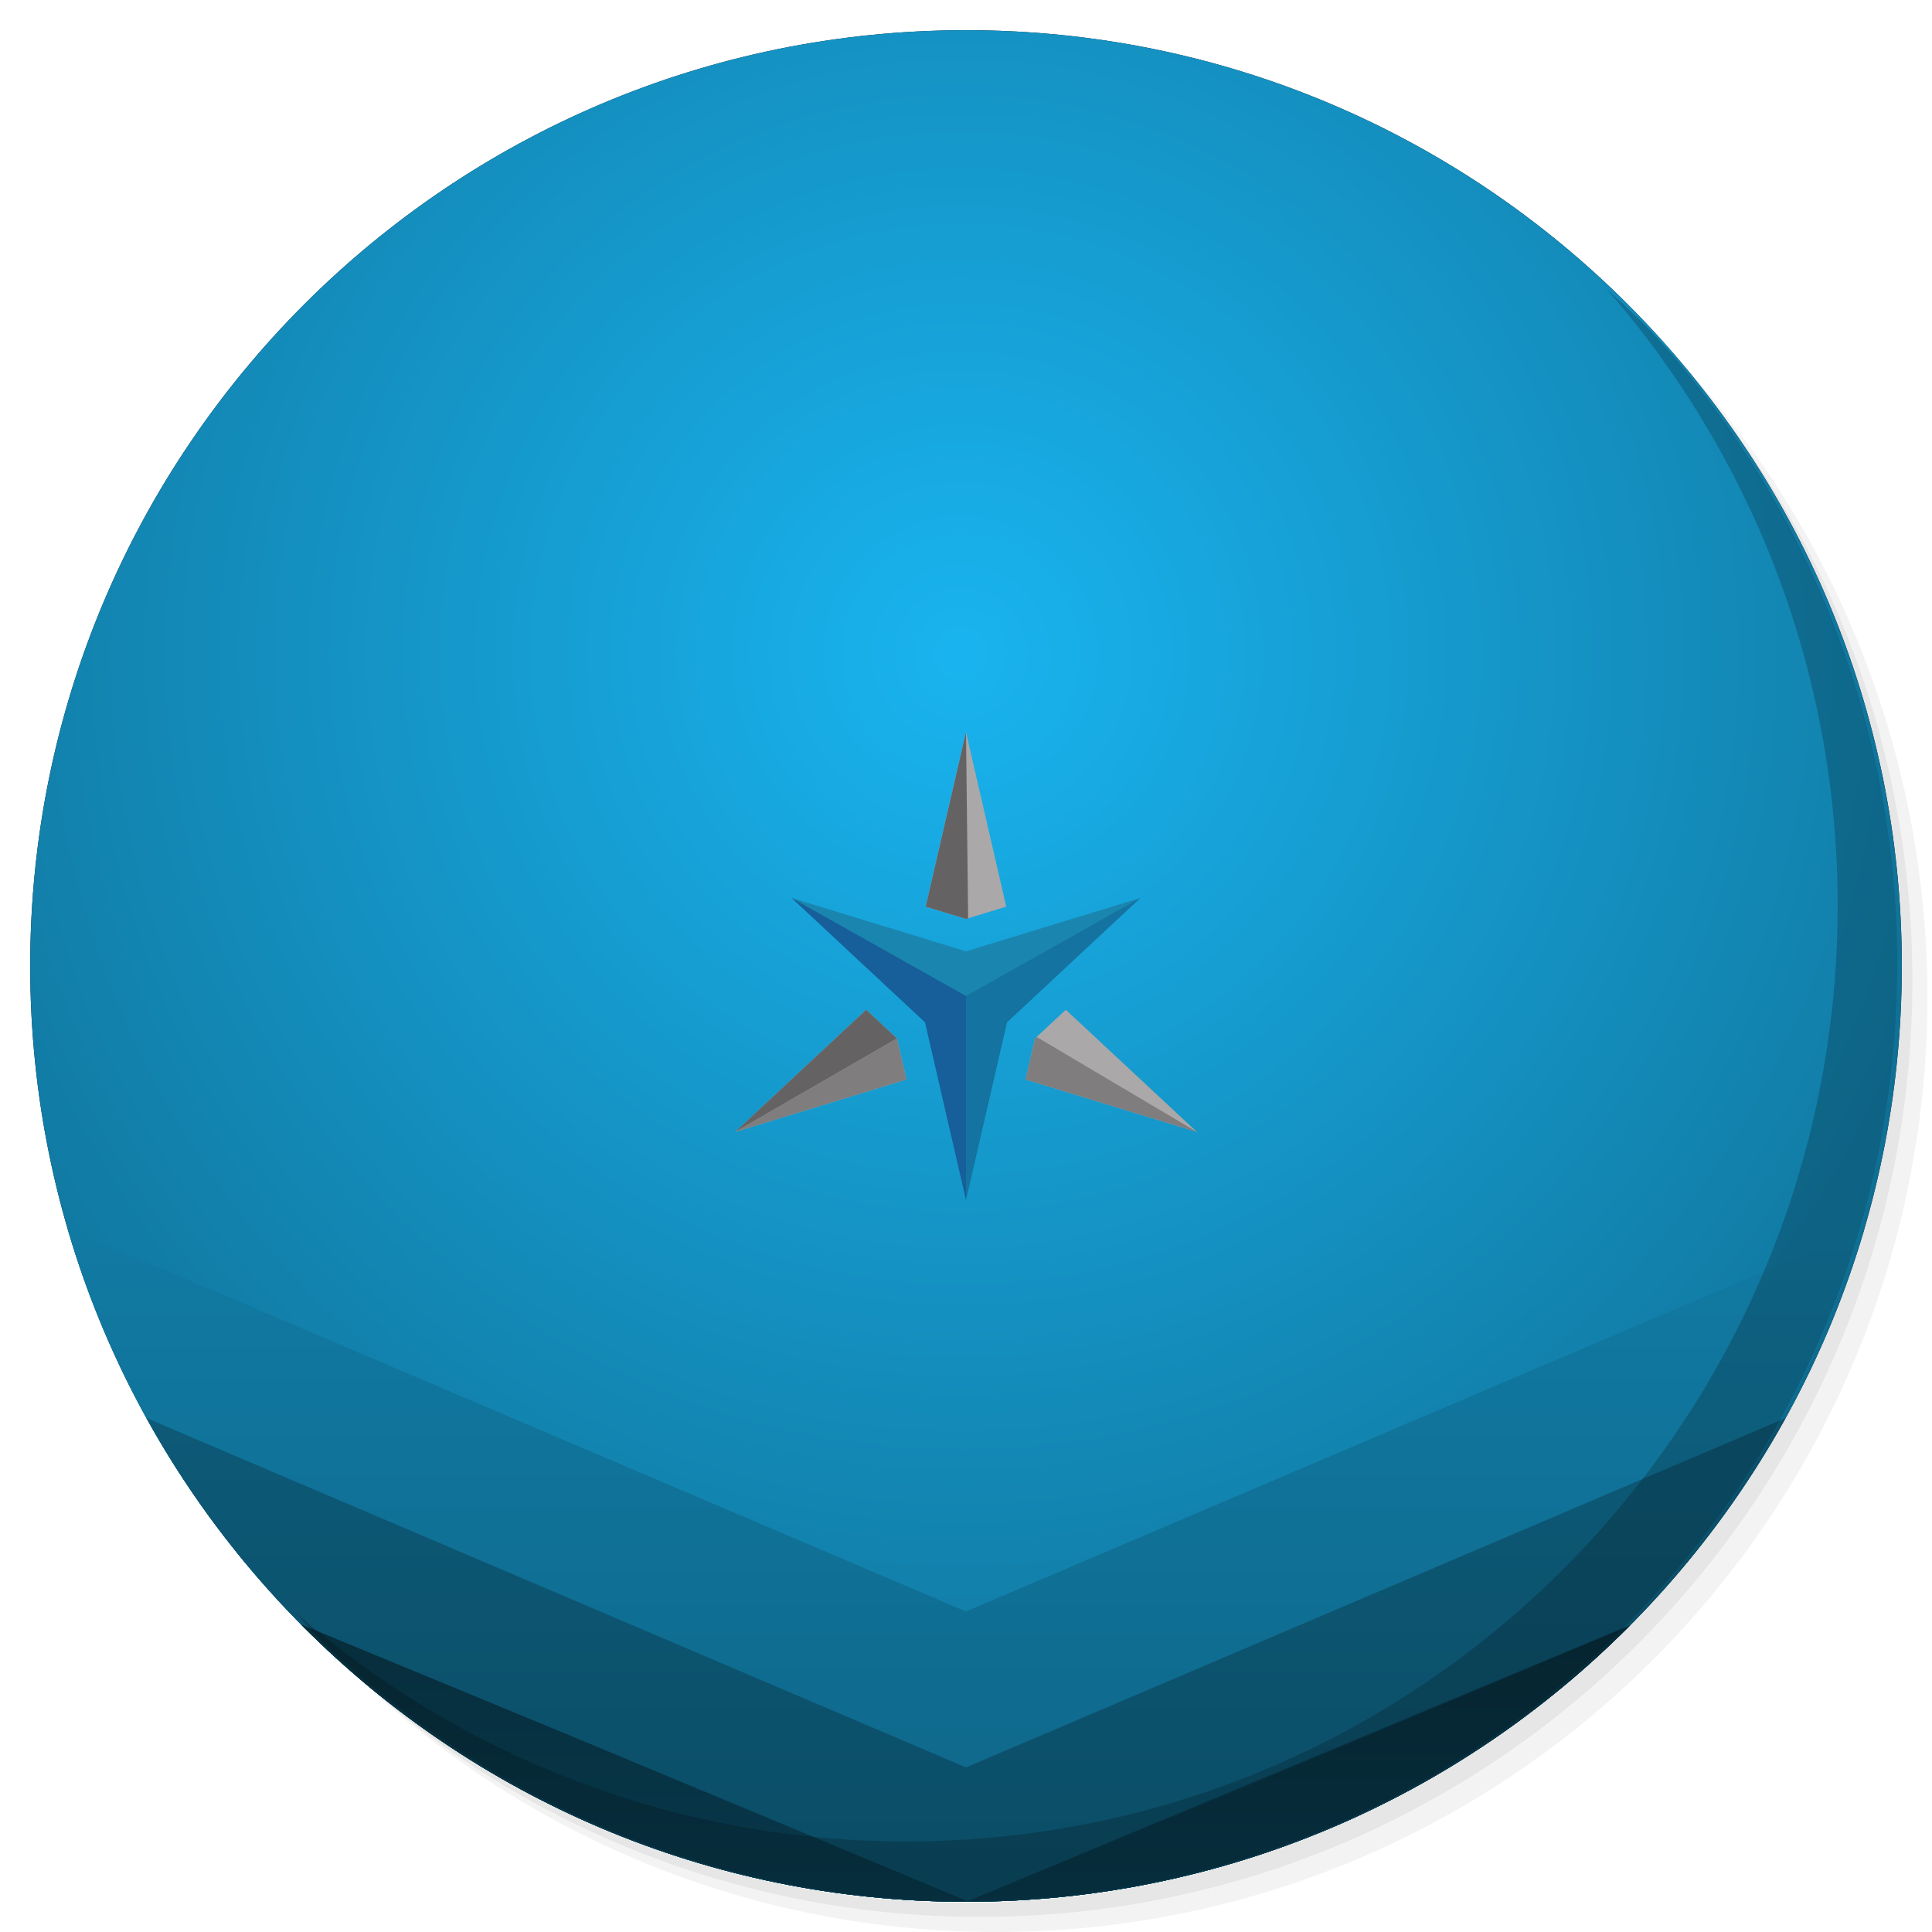
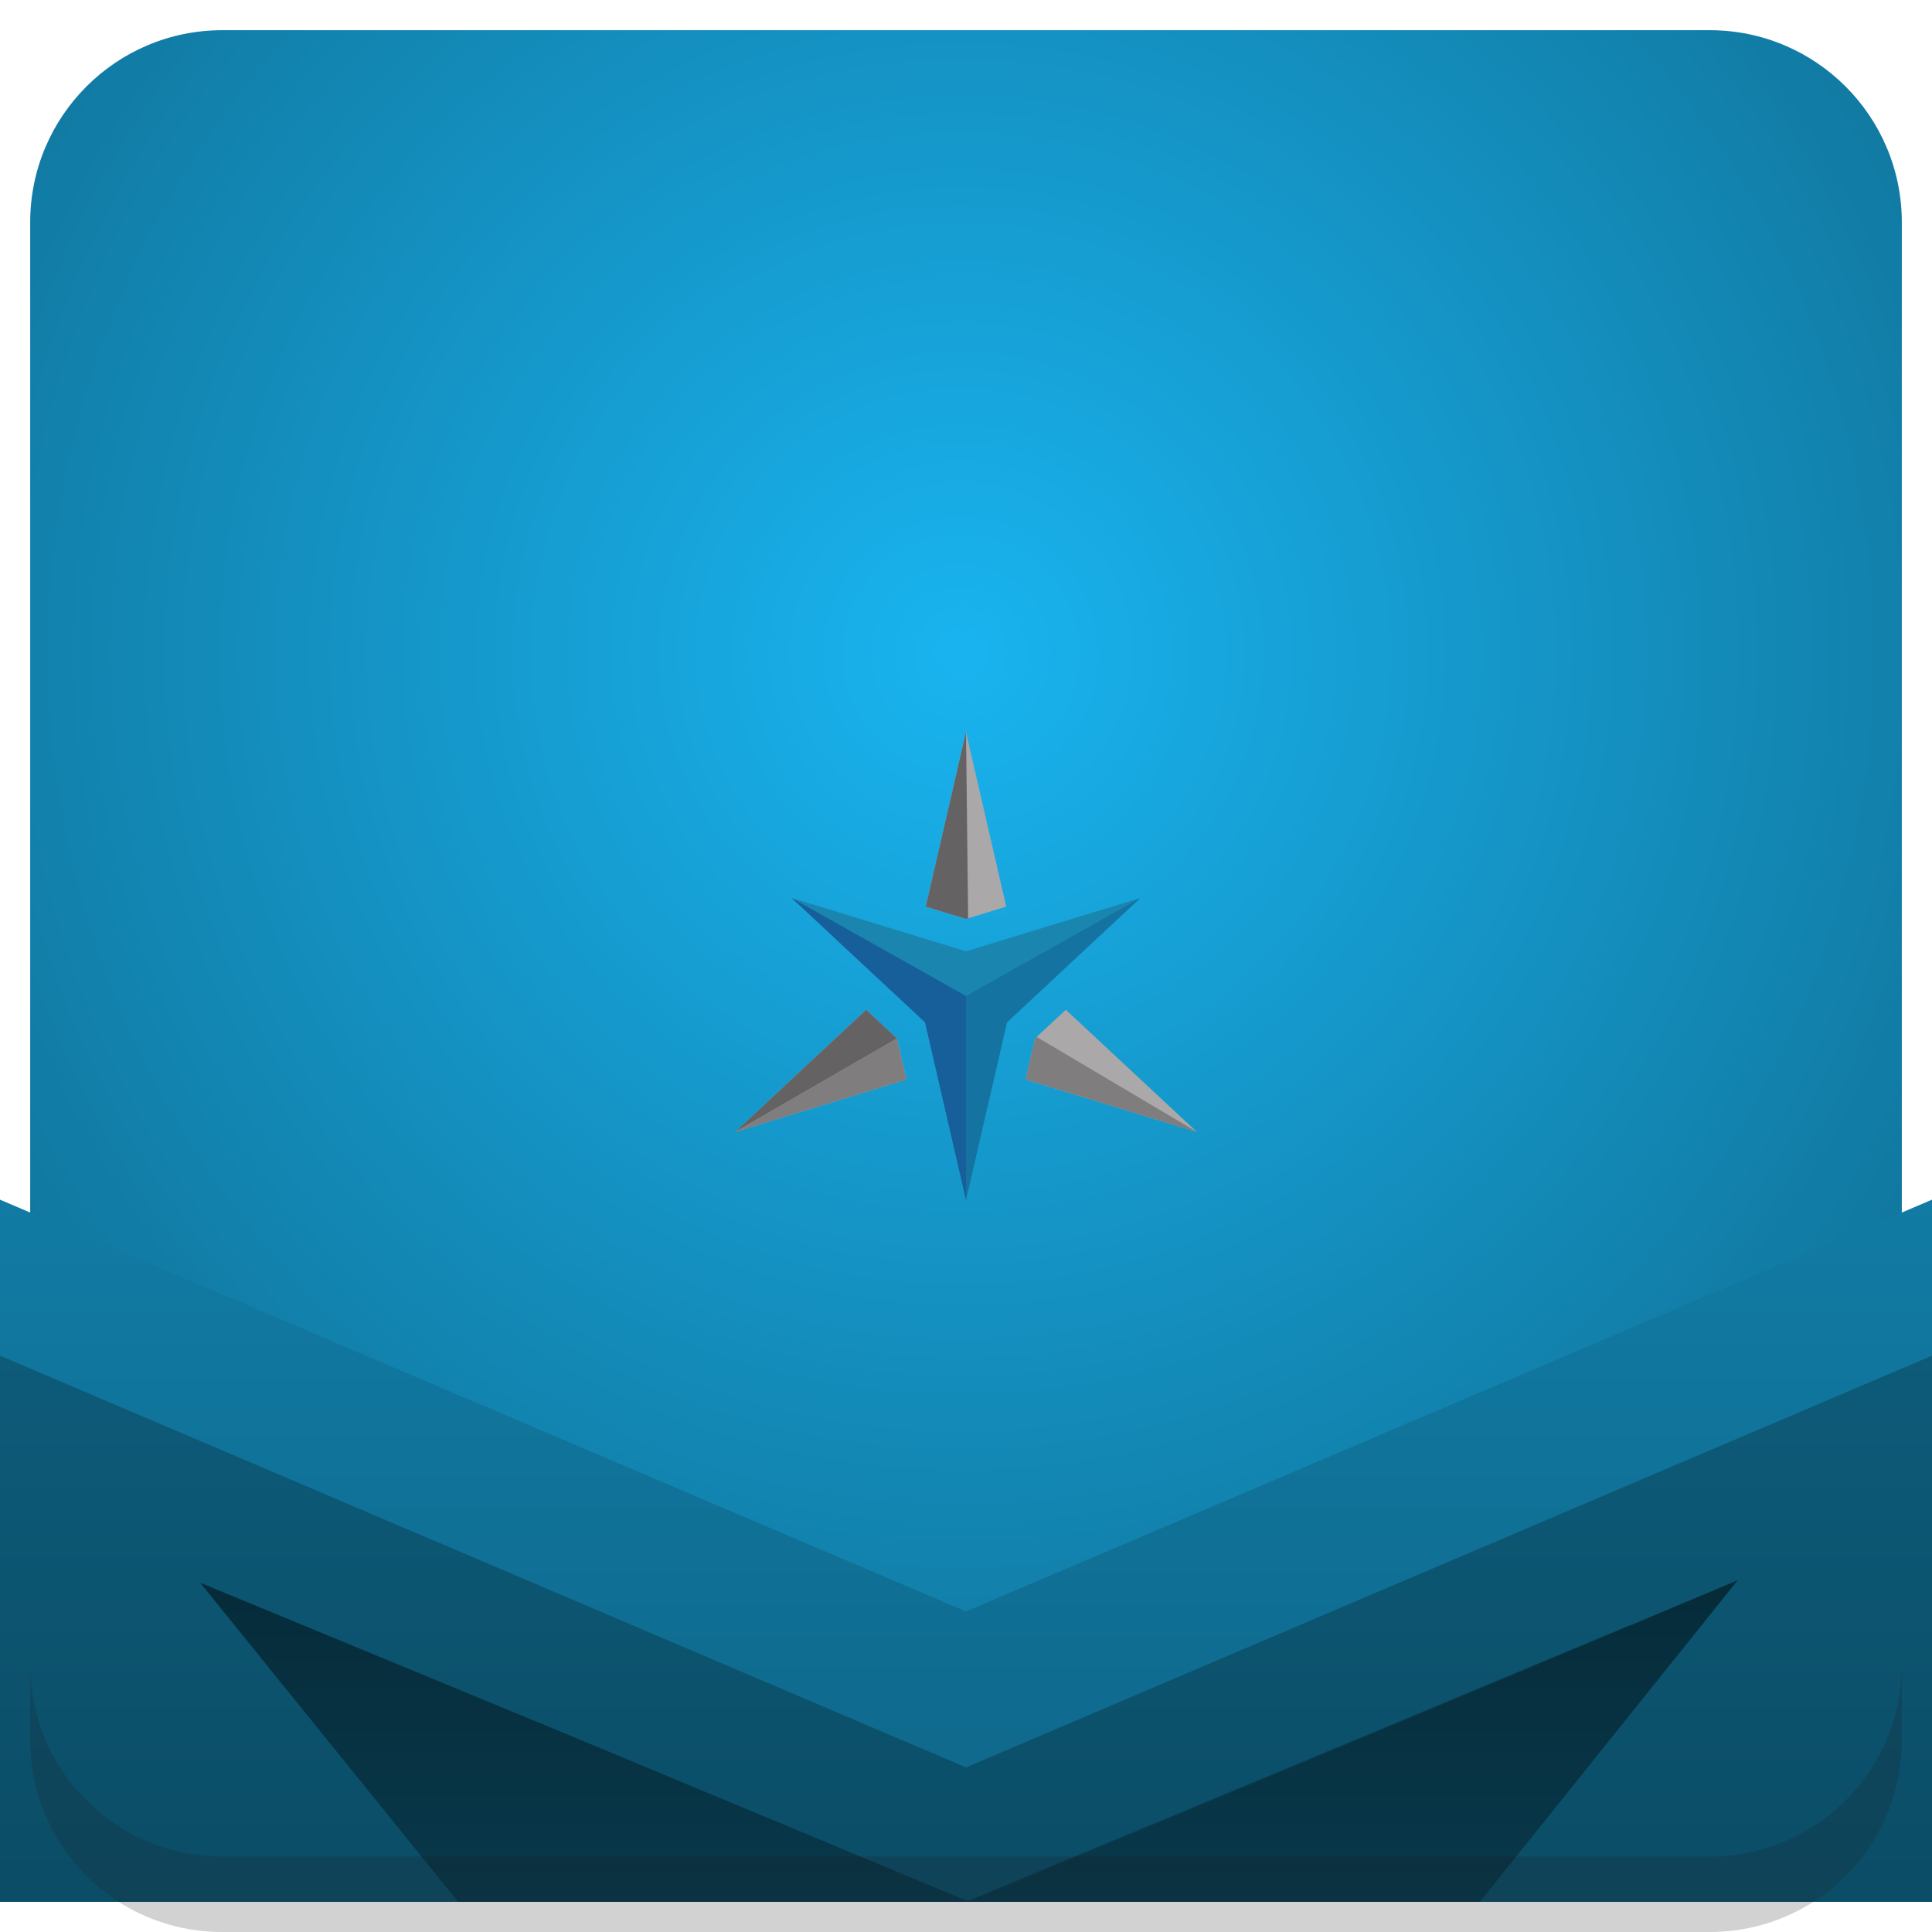
<svg xmlns="http://www.w3.org/2000/svg" xmlns:xlink="http://www.w3.org/1999/xlink" version="1.1" id="Layer_1" x="0px" y="0px" viewBox="0 0 256 256" enable-background="new 0 0 256 256" xml:space="preserve">
  <defs id="defs251">
    <clipPath id="b">
      <use width="100%" overflow="visible" xlink:href="#a" height="100%" id="use5" />
    </clipPath>
    <linearGradient x1="29.337" x2="81.837" y1="75.021" gradientUnits="userSpaceOnUse" y2="44.354" id="c">
      <stop id="stop10" offset="0" stop-opacity=".6" stop-color="#A52714" />
      <stop id="stop12" offset=".66" stop-opacity="0" stop-color="#A52714" />
    </linearGradient>
    <clipPath id="clipPath1232">
      <use width="100%" overflow="visible" xlink:href="#a" height="100%" id="use1230" />
    </clipPath>
    <clipPath id="clipPath1236">
      <use width="100%" overflow="visible" xlink:href="#a" height="100%" id="use1234" />
    </clipPath>
    <linearGradient x1="110.87" x2="52.538" y1="164.5" gradientUnits="userSpaceOnUse" y2="130.33" id="d">
      <stop id="stop23" offset="0" stop-opacity=".4" stop-color="#055524" />
      <stop id="stop25" offset=".33" stop-opacity="0" stop-color="#055524" />
    </linearGradient>
    <clipPath id="clipPath1244">
      <use width="100%" overflow="visible" xlink:href="#a" height="100%" id="use1242" />
    </clipPath>
    <clipPath id="clipPath1248">
      <use width="100%" overflow="visible" xlink:href="#a" height="100%" id="use1246" />
    </clipPath>
    <clipPath id="f">
      <use y="0" x="0" style="overflow:visible" id="use37" height="100%" xlink:href="#e" overflow="visible" width="100%" />
    </clipPath>
    <linearGradient x1="121.86" x2="136.55" y1="49.804" gradientUnits="userSpaceOnUse" y2="114.13" id="g">
      <stop id="stop42" offset="0" stop-opacity=".3" stop-color="#EA6100" />
      <stop id="stop44" offset=".66" stop-opacity="0" stop-color="#EA6100" />
    </linearGradient>
    <clipPath id="clipPath1258">
      <use width="100%" overflow="visible" xlink:href="#a" height="100%" id="use1256" />
    </clipPath>
    <clipPath id="clipPath1269">
      <use width="100%" overflow="visible" xlink:href="#a" height="100%" id="use1267" />
    </clipPath>
    <clipPath id="j">
      <use y="0" x="0" style="overflow:visible" id="use62" height="100%" xlink:href="#i" overflow="visible" width="100%" />
    </clipPath>
    <radialGradient id="l" gradientUnits="userSpaceOnUse" cy="55.948" cx="668.18" gradientTransform="translate(-576)" r="84.078">
      <stop stop-color="#3E2723" stop-opacity=".2" offset="0" id="stop73" />
      <stop stop-color="#3E2723" stop-opacity="0" offset="1" id="stop75" />
    </radialGradient>
    <clipPath id="clipPath1285">
      <use width="100%" overflow="visible" xlink:href="#a" height="100%" id="use1283" />
    </clipPath>
    <clipPath id="clipPath1289">
      <use width="100%" overflow="visible" xlink:href="#a" height="100%" id="use1287" />
    </clipPath>
    <clipPath id="n">
      <use y="0" x="0" style="overflow:visible" id="use83" height="100%" xlink:href="#m" overflow="visible" width="100%" />
    </clipPath>
    <radialGradient id="p" gradientUnits="userSpaceOnUse" cy="48.52" cx="597.88" gradientTransform="translate(-576)" r="78.044">
      <stop stop-color="#3E2723" stop-opacity=".2" offset="0" id="stop94" />
      <stop stop-color="#3E2723" stop-opacity="0" offset="1" id="stop96" />
    </radialGradient>
    <clipPath id="clipPath1305">
      <use width="100%" overflow="visible" xlink:href="#a" height="100%" id="use1303" />
    </clipPath>
    <radialGradient id="q" gradientUnits="userSpaceOnUse" cy="96.138" cx="671.84" gradientTransform="translate(-576)" r="87.87">
      <stop stop-color="#263238" stop-opacity=".2" offset="0" id="stop101" />
      <stop stop-color="#263238" stop-opacity="0" offset="1" id="stop103" />
    </radialGradient>
    <clipPath id="clipPath1312">
      <use width="100%" overflow="visible" xlink:href="#a" height="100%" id="use1310" />
    </clipPath>
    <clipPath id="clipPath1316">
      <use width="100%" overflow="visible" xlink:href="#a" height="100%" id="use1314" />
    </clipPath>
    <clipPath id="clipPath1320">
      <use width="100%" overflow="visible" xlink:href="#a" height="100%" id="use1318" />
    </clipPath>
    <clipPath id="clipPath1324">
      <use width="100%" overflow="visible" xlink:href="#a" height="100%" id="use1322" />
    </clipPath>
    <path d="m 8,184 h 83.77 l 38.88,-38.88 V 116 H 61.36 L 8,24.48 Z" id="e" />
    <path d="m 96,56 34.65,60 -38.88,68 H 184 V 56 Z" id="i" />
    <path d="M 21.97,8 V 48.34 L 61.36,116 96,56 h 88 V 8 Z" id="m" />
    <clipPath id="b-1">
      <use width="100%" overflow="visible" xlink:href="#a" height="100%" id="use5-7" />
    </clipPath>
    <clipPath id="clipPath1232-2">
      <use width="100%" overflow="visible" xlink:href="#a" height="100%" id="use1230-2" />
    </clipPath>
    <clipPath id="clipPath1236-6">
      <use width="100%" overflow="visible" xlink:href="#a" height="100%" id="use1234-1" />
    </clipPath>
    <clipPath id="clipPath1244-1">
      <use width="100%" overflow="visible" xlink:href="#a" height="100%" id="use1242-5" />
    </clipPath>
    <clipPath id="clipPath1248-9">
      <use width="100%" overflow="visible" xlink:href="#a" height="100%" id="use1246-4" />
    </clipPath>
    <clipPath id="f-9">
      <use y="0" x="0" style="overflow:visible" id="use37-0" height="100%" xlink:href="#e-8" overflow="visible" width="100%" />
    </clipPath>
    <clipPath id="clipPath1258-7">
      <use width="100%" overflow="visible" xlink:href="#a" height="100%" id="use1256-7" />
    </clipPath>
    <clipPath id="clipPath1269-1">
      <use width="100%" overflow="visible" xlink:href="#a" height="100%" id="use1267-1" />
    </clipPath>
    <clipPath id="j-5">
      <use y="0" x="0" style="overflow:visible" id="use62-9" height="100%" xlink:href="#i-5" overflow="visible" width="100%" />
    </clipPath>
    <radialGradient id="l-7" gradientUnits="userSpaceOnUse" cy="55.948" cx="668.18" gradientTransform="translate(-576)" r="84.078">
      <stop stop-color="#3E2723" stop-opacity=".2" offset="0" id="stop73-7" />
      <stop stop-color="#3E2723" stop-opacity="0" offset="1" id="stop75-6" />
    </radialGradient>
    <clipPath id="clipPath1285-7">
      <use width="100%" overflow="visible" xlink:href="#a" height="100%" id="use1283-3" />
    </clipPath>
    <clipPath id="clipPath1289-6">
      <use width="100%" overflow="visible" xlink:href="#a" height="100%" id="use1287-5" />
    </clipPath>
    <clipPath id="n-6">
      <use y="0" x="0" style="overflow:visible" id="use83-3" height="100%" xlink:href="#m-6" overflow="visible" width="100%" />
    </clipPath>
    <radialGradient id="p-9" gradientUnits="userSpaceOnUse" cy="48.52" cx="597.88" gradientTransform="translate(-576)" r="78.044">
      <stop stop-color="#3E2723" stop-opacity=".2" offset="0" id="stop94-4" />
      <stop stop-color="#3E2723" stop-opacity="0" offset="1" id="stop96-8" />
    </radialGradient>
    <clipPath id="clipPath1305-1">
      <use width="100%" overflow="visible" xlink:href="#a" height="100%" id="use1303-2" />
    </clipPath>
    <radialGradient id="q-9" gradientUnits="userSpaceOnUse" cy="96.138" cx="671.84" gradientTransform="translate(-576)" r="87.87">
      <stop stop-color="#263238" stop-opacity=".2" offset="0" id="stop101-3" />
      <stop stop-color="#263238" stop-opacity="0" offset="1" id="stop103-9" />
    </radialGradient>
    <clipPath id="clipPath1312-0">
      <use width="100%" overflow="visible" xlink:href="#a" height="100%" id="use1310-8" />
    </clipPath>
    <clipPath id="clipPath1316-8">
      <use width="100%" overflow="visible" xlink:href="#a" height="100%" id="use1314-5" />
    </clipPath>
    <clipPath id="clipPath1320-0">
      <use width="100%" overflow="visible" xlink:href="#a" height="100%" id="use1318-9" />
    </clipPath>
    <clipPath id="clipPath1324-6">
      <use width="100%" overflow="visible" xlink:href="#a" height="100%" id="use1322-3" />
    </clipPath>
    <path d="m 8,184 h 83.77 l 38.88,-38.88 V 116 H 61.36 L 8,24.48 Z" id="e-8" />
    <path d="m 96,56 34.65,60 -38.88,68 H 184 V 56 Z" id="i-5" />
    <path d="M 21.97,8 V 48.34 L 61.36,116 96,56 h 88 V 8 Z" id="m-6" />
    <radialGradient id="r" gradientUnits="userSpaceOnUse" cy="32.014" cx="34.286" gradientTransform="translate(-23.07961,-106.2699)" r="176.75">
      <stop stop-color="#fff" stop-opacity=".1" offset="0" id="stop130" />
      <stop stop-color="#fff" stop-opacity="0" offset="1" id="stop132" />
    </radialGradient>
    <clipPath id="b-0">
      <use y="0" x="0" style="overflow:visible" width="100%" overflow="visible" xlink:href="#a" height="100%" id="use5-5" />
    </clipPath>
    <clipPath id="clipPath963">
      <use y="0" x="0" style="overflow:visible" width="100%" overflow="visible" xlink:href="#a" height="100%" id="use961" />
    </clipPath>
    <clipPath id="clipPath967">
      <use y="0" x="0" style="overflow:visible" width="100%" overflow="visible" xlink:href="#a" height="100%" id="use965" />
    </clipPath>
    <radialGradient id="q-94" gradientUnits="userSpaceOnUse" cy="96.138" cx="671.84" gradientTransform="translate(-576)" r="87.87">
      <stop stop-color="#263238" stop-opacity=".2" offset="0" id="stop101-6" />
      <stop stop-color="#263238" stop-opacity="0" offset="1" id="stop103-92" />
    </radialGradient>
    <clipPath id="clipPath974">
      <use y="0" x="0" style="overflow:visible" width="100%" overflow="visible" xlink:href="#a" height="100%" id="use972" />
    </clipPath>
    <radialGradient id="p-2" gradientUnits="userSpaceOnUse" cy="48.52" cx="597.88" gradientTransform="translate(-576)" r="78.044">
      <stop stop-color="#3E2723" stop-opacity=".2" offset="0" id="stop94-47" />
      <stop stop-color="#3E2723" stop-opacity="0" offset="1" id="stop96-7" />
    </radialGradient>
    <clipPath id="clipPath981">
      <use y="0" x="0" style="overflow:visible" width="100%" overflow="visible" xlink:href="#a" height="100%" id="use979" />
    </clipPath>
    <clipPath id="clipPath985">
      <use y="0" x="0" style="overflow:visible" width="100%" overflow="visible" xlink:href="#a" height="100%" id="use983" />
    </clipPath>
    <clipPath id="n-5">
      <use width="100%" overflow="visible" xlink:href="#m-0" height="100%" id="use83-4" style="overflow:visible" x="0" y="0" />
    </clipPath>
    <radialGradient id="l-2" gradientUnits="userSpaceOnUse" cy="55.948" cx="668.18" gradientTransform="translate(-576)" r="84.078">
      <stop stop-color="#3E2723" stop-opacity=".2" offset="0" id="stop73-8" />
      <stop stop-color="#3E2723" stop-opacity="0" offset="1" id="stop75-9" />
    </radialGradient>
    <clipPath id="clipPath997">
      <use y="0" x="0" style="overflow:visible" width="100%" overflow="visible" xlink:href="#a" height="100%" id="use995" />
    </clipPath>
    <clipPath id="clipPath1001">
      <use y="0" x="0" style="overflow:visible" width="100%" overflow="visible" xlink:href="#a" height="100%" id="use999" />
    </clipPath>
    <clipPath id="j-3">
      <use width="100%" overflow="visible" xlink:href="#i-1" height="100%" id="use62-6" style="overflow:visible" x="0" y="0" />
    </clipPath>
    <clipPath id="clipPath1010">
      <use y="0" x="0" style="overflow:visible" width="100%" overflow="visible" xlink:href="#a" height="100%" id="use1008" />
    </clipPath>
    <clipPath id="clipPath1017">
      <use y="0" x="0" style="overflow:visible" width="100%" overflow="visible" xlink:href="#a" height="100%" id="use1015" />
    </clipPath>
    <clipPath id="f-0">
      <use width="100%" overflow="visible" xlink:href="#e-1" height="100%" id="use37-5" style="overflow:visible" x="0" y="0" />
    </clipPath>
    <clipPath id="clipPath1029">
      <use y="0" x="0" style="overflow:visible" width="100%" overflow="visible" xlink:href="#a" height="100%" id="use1027" />
    </clipPath>
    <clipPath id="clipPath1033">
      <use y="0" x="0" style="overflow:visible" width="100%" overflow="visible" xlink:href="#a" height="100%" id="use1031" />
    </clipPath>
    <clipPath id="clipPath1043">
      <use y="0" x="0" style="overflow:visible" width="100%" overflow="visible" xlink:href="#a" height="100%" id="use1041" />
    </clipPath>
    <clipPath id="clipPath1047">
      <use y="0" x="0" style="overflow:visible" width="100%" overflow="visible" xlink:href="#a" height="100%" id="use1045" />
    </clipPath>
    <path id="e-1" d="m 8,184 h 83.77 l 38.88,-38.88 V 116 H 61.36 L 8,24.48 Z" />
    <path id="i-1" d="m 96,56 34.65,60 -38.88,68 H 184 V 56 Z" />
    <path id="m-0" d="M 21.97,8 V 48.34 L 61.36,116 96,56 h 88 V 8 Z" />
    <circle r="88" cx="96" cy="96" id="a" />
    <path d="m8 184h83.77l38.88-38.88v-29.12h-69.29l-53.36-91.52z" id="e-6" />
    <path d="m96 56l34.65 60-38.88 68h92.23v-128z" id="i-2" />
    <path d="m21.97 8v40.34l39.39 67.66 34.64-60h88v-48z" id="m-8" />
    <defs id="defs1820">
      <path d="M 21.97,8 V 48.34 L 61.36,116 96,56 h 88 V 8 Z" id="path1928" />
    </defs>
    <clipPath id="n-7">
      <use id="use1822" height="100%" xlink:href="#m-8" overflow="visible" width="100%" style="overflow:visible" x="0" y="0" />
    </clipPath>
    <defs id="defs1799">
      <path d="m 96,56 34.65,60 -38.88,68 H 184 V 56 Z" id="path1918" />
    </defs>
    <clipPath id="j-6">
      <use id="use1801" height="100%" xlink:href="#i-2" overflow="visible" width="100%" style="overflow:visible" x="0" y="0" />
    </clipPath>
    <defs id="defs1774">
      <path d="m 8,184 h 83.77 l 38.88,-38.88 V 116 H 61.36 L 8,24.48 Z" id="path1902" />
    </defs>
    <clipPath id="f-06">
      <use id="use1776" height="100%" xlink:href="#e-6" overflow="visible" width="100%" style="overflow:visible" x="0" y="0" />
    </clipPath>
    <linearGradient x1="110.87" x2="52.538" y1="164.5" gradientUnits="userSpaceOnUse" y2="130.33" id="linearGradient1897">
      <stop id="stop1762" offset="0" stop-opacity=".4" stop-color="#055524" />
      <stop id="stop1764" offset=".33" stop-opacity="0" stop-color="#055524" />
    </linearGradient>
    <linearGradient x1="29.337" x2="81.837" y1="75.021" gradientUnits="userSpaceOnUse" y2="44.354" id="linearGradient1889">
      <stop id="stop1749" offset="0" stop-opacity=".6" stop-color="#A52714" />
      <stop id="stop1751" offset=".66" stop-opacity="0" stop-color="#A52714" />
    </linearGradient>
    <linearGradient id="linearGradient1910" y2="114.13" gradientUnits="userSpaceOnUse" y1="49.804" x2="136.55" x1="121.86">
      <stop stop-color="#EA6100" stop-opacity=".3" offset="0" id="stop1781" />
      <stop stop-color="#EA6100" stop-opacity="0" offset=".66" id="stop1783" />
    </linearGradient>
    <clipPath id="b-3">
      <use y="0" x="0" style="overflow:visible" width="100%" overflow="visible" xlink:href="#a" height="100%" id="use5-1" />
    </clipPath>
    <clipPath id="clipPath1024">
      <use y="0" x="0" style="overflow:visible" width="100%" overflow="visible" xlink:href="#a" height="100%" id="use1022" />
    </clipPath>
    <clipPath id="clipPath1028">
      <use y="0" x="0" style="overflow:visible" width="100%" overflow="visible" xlink:href="#a" height="100%" id="use1026" />
    </clipPath>
    <clipPath id="clipPath1035">
      <use y="0" x="0" style="overflow:visible" width="100%" overflow="visible" xlink:href="#a" height="100%" id="use1033" />
    </clipPath>
    <clipPath id="clipPath1039">
      <use y="0" x="0" style="overflow:visible" width="100%" overflow="visible" xlink:href="#a" height="100%" id="use1037" />
    </clipPath>
    <clipPath id="f-6">
      <use y="0" x="0" style="overflow:visible" id="use37-8" height="100%" xlink:href="#e-61" overflow="visible" width="100%" />
    </clipPath>
    <clipPath id="clipPath1048">
      <use y="0" x="0" style="overflow:visible" width="100%" overflow="visible" xlink:href="#a" height="100%" id="use1046" />
    </clipPath>
    <clipPath id="clipPath1058">
      <use y="0" x="0" style="overflow:visible" width="100%" overflow="visible" xlink:href="#a" height="100%" id="use1056" />
    </clipPath>
    <clipPath id="j-66">
      <use y="0" x="0" style="overflow:visible" id="use62-4" height="100%" xlink:href="#i-59" overflow="visible" width="100%" />
    </clipPath>
    <radialGradient id="l-9" gradientUnits="userSpaceOnUse" cy="55.948" cx="668.18" gradientTransform="translate(-576)" r="84.078">
      <stop stop-color="#3E2723" stop-opacity=".2" offset="0" id="stop73-5" />
      <stop stop-color="#3E2723" stop-opacity="0" offset="1" id="stop75-0" />
    </radialGradient>
    <clipPath id="clipPath1073">
      <use y="0" x="0" style="overflow:visible" width="100%" overflow="visible" xlink:href="#a" height="100%" id="use1071" />
    </clipPath>
    <clipPath id="clipPath1077">
      <use y="0" x="0" style="overflow:visible" width="100%" overflow="visible" xlink:href="#a" height="100%" id="use1075" />
    </clipPath>
    <clipPath id="n-4">
      <use y="0" x="0" style="overflow:visible" id="use83-8" height="100%" xlink:href="#m-4" overflow="visible" width="100%" />
    </clipPath>
    <radialGradient id="p-7" gradientUnits="userSpaceOnUse" cy="48.52" cx="597.88" gradientTransform="translate(-576)" r="78.044">
      <stop stop-color="#3E2723" stop-opacity=".2" offset="0" id="stop94-1" />
      <stop stop-color="#3E2723" stop-opacity="0" offset="1" id="stop96-72" />
    </radialGradient>
    <clipPath id="clipPath1092">
      <use y="0" x="0" style="overflow:visible" width="100%" overflow="visible" xlink:href="#a" height="100%" id="use1090" />
    </clipPath>
    <radialGradient id="q-7" gradientUnits="userSpaceOnUse" cy="96.138" cx="671.84" gradientTransform="translate(-576)" r="87.87">
      <stop stop-color="#263238" stop-opacity=".2" offset="0" id="stop101-2" />
      <stop stop-color="#263238" stop-opacity="0" offset="1" id="stop103-2" />
    </radialGradient>
    <clipPath id="clipPath1099">
      <use y="0" x="0" style="overflow:visible" width="100%" overflow="visible" xlink:href="#a" height="100%" id="use1097" />
    </clipPath>
    <clipPath id="clipPath1103">
      <use y="0" x="0" style="overflow:visible" width="100%" overflow="visible" xlink:href="#a" height="100%" id="use1101" />
    </clipPath>
    <clipPath id="clipPath1107">
      <use y="0" x="0" style="overflow:visible" width="100%" overflow="visible" xlink:href="#a" height="100%" id="use1105" />
    </clipPath>
    <clipPath id="clipPath1111">
      <use y="0" x="0" style="overflow:visible" width="100%" overflow="visible" xlink:href="#a" height="100%" id="use1109" />
    </clipPath>
    <radialGradient id="r-6" gradientUnits="userSpaceOnUse" cy="32.014" cx="34.286" gradientTransform="translate(-7,-7)" r="176.75">
      <stop stop-color="#fff" stop-opacity=".1" offset="0" id="stop130-1" />
      <stop stop-color="#fff" stop-opacity="0" offset="1" id="stop132-0" />
    </radialGradient>
    <path d="m 8,184 h 83.77 l 38.88,-38.88 V 116 H 61.36 L 8,24.48 Z" id="e-61" />
    <path d="m 96,56 34.65,60 -38.88,68 H 184 V 56 Z" id="i-59" />
    <path d="M 21.97,8 V 48.34 L 61.36,116 96,56 h 88 V 8 Z" id="m-4" />
    <clipPath id="b-9">
      <use y="0" x="0" style="overflow:visible" width="100%" overflow="visible" xlink:href="#a" height="100%" id="use5-0" />
    </clipPath>
    <clipPath id="clipPath1024-7">
      <use y="0" x="0" style="overflow:visible" width="100%" overflow="visible" xlink:href="#a" height="100%" id="use1022-7" />
    </clipPath>
    <clipPath id="clipPath1028-1">
      <use y="0" x="0" style="overflow:visible" width="100%" overflow="visible" xlink:href="#a" height="100%" id="use1026-1" />
    </clipPath>
    <clipPath id="clipPath1035-7">
      <use y="0" x="0" style="overflow:visible" width="100%" overflow="visible" xlink:href="#a" height="100%" id="use1033-7" />
    </clipPath>
    <clipPath id="clipPath1039-6">
      <use y="0" x="0" style="overflow:visible" width="100%" overflow="visible" xlink:href="#a" height="100%" id="use1037-7" />
    </clipPath>
    <clipPath id="f-3">
      <use y="0" x="0" style="overflow:visible" id="use37-6" height="100%" xlink:href="#e-9" overflow="visible" width="100%" />
    </clipPath>
    <clipPath id="clipPath1048-3">
      <use y="0" x="0" style="overflow:visible" width="100%" overflow="visible" xlink:href="#a" height="100%" id="use1046-9" />
    </clipPath>
    <clipPath id="clipPath1058-4">
      <use y="0" x="0" style="overflow:visible" width="100%" overflow="visible" xlink:href="#a" height="100%" id="use1056-8" />
    </clipPath>
    <clipPath id="j-1">
      <use y="0" x="0" style="overflow:visible" id="use62-2" height="100%" xlink:href="#i-6" overflow="visible" width="100%" />
    </clipPath>
    <radialGradient id="l-93" gradientUnits="userSpaceOnUse" cy="55.948" cx="668.18" gradientTransform="translate(-576)" r="84.078">
      <stop stop-color="#3E2723" stop-opacity=".2" offset="0" id="stop73-9" />
      <stop stop-color="#3E2723" stop-opacity="0" offset="1" id="stop75-08" />
    </radialGradient>
    <clipPath id="clipPath1073-8">
      <use y="0" x="0" style="overflow:visible" width="100%" overflow="visible" xlink:href="#a" height="100%" id="use1071-5" />
    </clipPath>
    <clipPath id="clipPath1077-0">
      <use y="0" x="0" style="overflow:visible" width="100%" overflow="visible" xlink:href="#a" height="100%" id="use1075-9" />
    </clipPath>
    <clipPath id="n-63">
      <use y="0" x="0" style="overflow:visible" id="use83-85" height="100%" xlink:href="#m-2" overflow="visible" width="100%" />
    </clipPath>
    <radialGradient id="p-6" gradientUnits="userSpaceOnUse" cy="48.52" cx="597.88" gradientTransform="translate(-576)" r="78.044">
      <stop stop-color="#3E2723" stop-opacity=".2" offset="0" id="stop94-11" />
      <stop stop-color="#3E2723" stop-opacity="0" offset="1" id="stop96-5" />
    </radialGradient>
    <clipPath id="clipPath1092-9">
      <use y="0" x="0" style="overflow:visible" width="100%" overflow="visible" xlink:href="#a" height="100%" id="use1090-8" />
    </clipPath>
    <radialGradient id="q-4" gradientUnits="userSpaceOnUse" cy="96.138" cx="671.84" gradientTransform="translate(-576)" r="87.87">
      <stop stop-color="#263238" stop-opacity=".2" offset="0" id="stop101-8" />
      <stop stop-color="#263238" stop-opacity="0" offset="1" id="stop103-1" />
    </radialGradient>
    <clipPath id="clipPath1099-0">
      <use y="0" x="0" style="overflow:visible" width="100%" overflow="visible" xlink:href="#a" height="100%" id="use1097-3" />
    </clipPath>
    <clipPath id="clipPath1103-0">
      <use y="0" x="0" style="overflow:visible" width="100%" overflow="visible" xlink:href="#a" height="100%" id="use1101-4" />
    </clipPath>
    <clipPath id="clipPath1107-4">
      <use y="0" x="0" style="overflow:visible" width="100%" overflow="visible" xlink:href="#a" height="100%" id="use1105-4" />
    </clipPath>
    <clipPath id="clipPath1111-4">
      <use y="0" x="0" style="overflow:visible" width="100%" overflow="visible" xlink:href="#a" height="100%" id="use1109-7" />
    </clipPath>
    <radialGradient id="r-63" gradientUnits="userSpaceOnUse" cy="32.014" cx="34.286" gradientTransform="translate(-7,-7)" r="176.75">
      <stop stop-color="#fff" stop-opacity=".1" offset="0" id="stop130-17" />
      <stop stop-color="#fff" stop-opacity="0" offset="1" id="stop132-5" />
    </radialGradient>
    <path d="m 8,184 h 83.77 l 38.88,-38.88 V 116 H 61.36 L 8,24.48 Z" id="e-9" />
    <path d="m 96,56 34.65,60 -38.88,68 H 184 V 56 Z" id="i-6" />
    <path d="M 21.97,8 V 48.34 L 61.36,116 96,56 h 88 V 8 Z" id="m-2" />
    <filter style="color-interpolation-filters:sRGB" id="filter14773">
      <feFlood flood-opacity="0.498" flood-color="rgb(0,0,0)" result="flood" id="feFlood14763" />
      <feComposite in="flood" in2="SourceGraphic" operator="in" result="composite1" id="feComposite14765" />
      <feGaussianBlur in="composite1" stdDeviation="2" result="blur" id="feGaussianBlur14767" />
      <feOffset dx="0" dy="0" result="offset" id="feOffset14769" />
      <feComposite in="SourceGraphic" in2="offset" operator="over" result="composite2" id="feComposite14771" />
    </filter>
    <linearGradient y2="1605.479" x2="2251.175" y1="1322.436" x1="2251.175" gradientUnits="userSpaceOnUse" id="XMLID_13_">
      <stop id="stop79" style="stop-color:#062B39" offset="0" />
      <stop id="stop81" style="stop-color:#08394C" offset="1" />
    </linearGradient>
    <linearGradient y2="1605.479" x2="1594.001" y1="1322.436" x1="1594.001" gradientUnits="userSpaceOnUse" id="XMLID_12_">
      <stop id="stop73-3" style="stop-color:#062B39" offset="0" />
      <stop id="stop75-67" style="stop-color:#08394C" offset="1" />
    </linearGradient>
    <linearGradient id="XMLID_11_" gradientUnits="userSpaceOnUse" x1="1920" y1="952.774" x2="1920" y2="1605.265">
      <stop offset="0" style="stop-color:#0B4C65" id="stop67" />
      <stop offset="1" style="stop-color:#08394C" id="stop69" />
    </linearGradient>
    <clipPath clipPathUnits="userSpaceOnUse" id="clipPath1359">
      <path style="display:inline;fill:#078600;fill-opacity:1;stroke:none;stroke-width:19.055;stroke-miterlimit:4;stroke-dasharray:none;stroke-opacity:1" d="m 1190.378,-3.25 c -96.417,0 -174.04,77.623 -174.04,174.04 v 1107.824 150.596 c 0,96.417 77.623,174.04 174.04,174.04 h 1131.254 327.989 c 96.417,0 174.04,-77.623 174.04,-174.04 V 321.386 170.79 c 0,-96.417 -77.623,-174.04 -174.04,-174.04 H 1518.368 Z" id="path1361" />
    </clipPath>
    <linearGradient id="XMLID_4_" gradientUnits="userSpaceOnUse" x1="1920" y1="802.435" x2="1920" y2="1613.279">
      <stop offset="0" style="stop-color:#0E6587" id="stop22" />
      <stop offset="1" style="stop-color:#0B4C65" id="stop24" />
    </linearGradient>
    <clipPath clipPathUnits="userSpaceOnUse" id="clipPath1400">
      <path style="display:inline;fill:#078600;fill-opacity:1;stroke:none;stroke-width:19.055;stroke-miterlimit:4;stroke-dasharray:none;stroke-opacity:1" d="m 1190.379,-3.25 c -96.417,0 -174.04,77.623 -174.04,174.04 v 1107.824 150.596 c 0,96.417 77.623,174.04 174.04,174.04 h 1131.254 327.989 c 96.417,0 174.04,-77.623 174.04,-174.04 V 321.386 170.79 c 0,-96.417 -77.623,-174.04 -174.04,-174.04 h -1131.254 z" id="path1402" />
    </clipPath>
    <linearGradient id="XMLID_3_" gradientUnits="userSpaceOnUse" x1="1920" y1="669.636" x2="1920" y2="1607.779">
      <stop offset="0" style="stop-color:#1387B4" id="stop16" />
      <stop offset="1" style="stop-color:#0E6587" id="stop18" />
    </linearGradient>
    <clipPath clipPathUnits="userSpaceOnUse" id="clipPath1404">
      <path style="display:inline;fill:#078600;fill-opacity:1;stroke:none;stroke-width:19.055;stroke-miterlimit:4;stroke-dasharray:none;stroke-opacity:1" d="m 1190.379,-3.25 c -96.417,0 -174.04,77.623 -174.04,174.04 v 1107.824 150.596 c 0,96.417 77.623,174.04 174.04,174.04 h 1131.254 327.989 c 96.417,0 174.04,-77.623 174.04,-174.04 V 321.386 170.79 c 0,-96.417 -77.623,-174.04 -174.04,-174.04 h -1131.254 z" id="path1406" />
    </clipPath>
    <radialGradient id="XMLID_2_" cx="1915.622" cy="532.792" r="1924.037" gradientUnits="userSpaceOnUse" gradientTransform="matrix(0.132793,0,0,0.132793,-126.9626,21.76558)">
      <stop offset="1.076729e-007" style="stop-color:#19B4F0" id="stop4" />
      <stop offset="1" style="stop-color:#08394C" id="stop6" />
    </radialGradient>
    <clipPath clipPathUnits="userSpaceOnUse" id="clipPath1396">
      <path style="display:inline;fill:#078600;fill-opacity:1;stroke:none;stroke-width:2.53;stroke-miterlimit:4;stroke-dasharray:none;stroke-opacity:1" d="m 31.111,21.334 c -12.804,0 -23.111,10.308 -23.111,23.111 v 147.111 19.998 c 0,12.804 10.308,23.111 23.111,23.111 h 150.223 43.555 c 12.804,0 23.111,-10.308 23.111,-23.111 V 64.443 44.445 c 0,-12.804 -10.308,-23.111 -23.111,-23.111 H 74.666 Z" id="path1398" />
    </clipPath>
    <clipPath clipPathUnits="userSpaceOnUse" id="clipPath1301">
      <circle style="display:inline;fill:#17171d;fill-opacity:1;stroke:none;stroke-width:2.348;stroke-miterlimit:4;stroke-dasharray:none;stroke-opacity:1" id="circle1303" cx="128" cy="128" r="106.234" />
    </clipPath>
    <clipPath clipPathUnits="userSpaceOnUse" id="clipPath1306">
      <circle style="display:inline;fill:#17171d;fill-opacity:1;stroke:none;stroke-width:17.681;stroke-miterlimit:4;stroke-dasharray:none;stroke-opacity:1" id="circle1308" cx="1920" cy="800" r="800" />
    </clipPath>
    <clipPath clipPathUnits="userSpaceOnUse" id="clipPath1310">
      <circle style="display:inline;fill:#17171d;fill-opacity:1;stroke:none;stroke-width:17.681;stroke-miterlimit:4;stroke-dasharray:none;stroke-opacity:1" id="circle1312" cx="1920" cy="800" r="800" />
    </clipPath>
    <clipPath clipPathUnits="userSpaceOnUse" id="clipPath1314">
      <circle style="display:inline;fill:#17171d;fill-opacity:1;stroke:none;stroke-width:17.681;stroke-miterlimit:4;stroke-dasharray:none;stroke-opacity:1" id="circle1316" cx="1920" cy="800" r="800" />
    </clipPath>
    <clipPath clipPathUnits="userSpaceOnUse" id="clipPath1318">
      <circle style="display:inline;fill:#17171d;fill-opacity:1;stroke:none;stroke-width:17.681;stroke-miterlimit:4;stroke-dasharray:none;stroke-opacity:1" id="circle1320" cx="1920" cy="800" r="800" />
    </clipPath>
    <clipPath clipPathUnits="userSpaceOnUse" id="clipPath1322">
      <circle style="display:inline;fill:#17171d;fill-opacity:1;stroke:none;stroke-width:17.681;stroke-miterlimit:4;stroke-dasharray:none;stroke-opacity:1" id="circle1324" cx="1920" cy="800" r="800" />
    </clipPath>
    <clipPath clipPathUnits="userSpaceOnUse" id="clipPath1302">
      <rect style="display:inline;fill:url(#linearGradient1306);fill-opacity:1;stroke-width:1.215" id="rect1304" width="212.469" height="212.469" x="21.766" y="21.766" ry="21.809" />
    </clipPath>
    <linearGradient xlink:href="#XMLID_2_" id="linearGradient1306" gradientUnits="userSpaceOnUse" gradientTransform="matrix(0.8567291,0,0,0.8567291,-225.1808,6.210986)" x1="288.243" y1="142.156" x2="536.243" y2="142.156" />
    <clipPath clipPathUnits="userSpaceOnUse" id="clipPath1317">
      <circle style="opacity:1;fill:#ff0000;fill-opacity:1;stroke:#000000;stroke-opacity:1" id="circle1319" cx="-112.784" cy="-183.467" r="63.286" />
    </clipPath>
    <clipPath clipPathUnits="userSpaceOnUse" id="clipPath1327">
      <rect transform="matrix(7.530516,0,0,7.530516,956.0941,-163.906)" style="display:inline;fill:url(#radialGradient1331);stroke-width:0.133" y="21.766" x="-126.963" id="rect1329" class="st0" width="509.925" height="212.469" clip-path="url(#clipPath1302)" />
    </clipPath>
    <radialGradient xlink:href="#XMLID_2_" id="radialGradient1331" gradientUnits="userSpaceOnUse" gradientTransform="matrix(0.132793,0,0,0.132793,-126.9626,21.76558)" cx="1915.622" cy="532.792" r="1924.037" />
    <clipPath clipPathUnits="userSpaceOnUse" id="clipPath1343">
      <rect transform="matrix(7.530516,0,0,7.530516,956.0941,-163.906)" style="display:inline;fill:url(#radialGradient1347);stroke-width:0.133" y="21.766" x="-126.963" id="rect1345" class="st0" width="509.925" height="212.469" clip-path="url(#clipPath1302)" />
    </clipPath>
    <radialGradient xlink:href="#XMLID_2_" id="radialGradient1347" gradientUnits="userSpaceOnUse" gradientTransform="matrix(0.132793,0,0,0.132793,-126.9626,21.76558)" cx="1915.622" cy="532.792" r="1924.037" />
    <linearGradient xlink:href="#XMLID_11_" id="linearGradient1355" gradientUnits="userSpaceOnUse" x1="1920" y1="952.774" x2="1920" y2="1605.265" />
    <linearGradient xlink:href="#XMLID_12_" id="linearGradient1357" gradientUnits="userSpaceOnUse" x1="1594.001" y1="1322.436" x2="1594.001" y2="1605.479" />
    <linearGradient xlink:href="#XMLID_13_" id="linearGradient1359" gradientUnits="userSpaceOnUse" x1="2251.175" y1="1322.436" x2="2251.175" y2="1605.479" />
  </defs>
-   <g style="display:none" id="g1241">
+   <g style="display:inline" id="g1241">
    <rect clip-path="url(#clipPath1302)" height="212.469" width="509.925" class="st0" id="rect1295" x="-126.963" y="21.766" style="display:inline;fill:url(#XMLID_2_);stroke-width:0.133" transform="matrix(1.16723,0,0,1.16723,-21.40545,-21.40546)" />
    <polygon clip-path="url(#clipPath1327)" transform="matrix(0.155,0,0,0.155,-169.6,3.99998)" points="0,1351.8 0,1600 3840,1600 3840,1351.8 3840,533.3 1920,1351.8 0,533.3 " class="st5" id="polygon1231" style="display:inline;fill:url(#XMLID_3_)" />
    <polygon clip-path="url(#clipPath1343)" transform="matrix(0.155,0,0,0.155,-169.6,3.99998)" points="3840,1485.1 3840,666.7 1920,1485.1 0,666.7 0,1485.1 0,1600 3840,1600 " class="st6" id="polygon1229" style="display:inline;fill:url(#XMLID_4_)" />
    <polygon clip-path="url(#clipPath1306)" transform="matrix(0.155,0,0,0.155,-169.6,3.99998)" points="1920,1600 3840,800 3840,1600 0,1600 0,800 " class="st14" id="polygon1233" style="display:inline;fill:url(#linearGradient1355)" />
    <polygon clip-path="none" transform="matrix(0.155,0,0,0.155,-169.6,3.99998)" id="polygon1235" class="st15" points="1265.3,1327.2 1582.6,1458.3 1689.8,1503 1768.9,1535.9 1922.7,1600 1485.8,1600 " style="display:inline;fill:url(#linearGradient1357)" />
    <polygon clip-path="none" transform="matrix(0.155,0,0,0.155,-169.6,3.99998)" id="polygon1237" class="st16" points="2157,1502.4 2263.7,1457.9 2579.7,1325.1 2359.3,1600 1922.7,1600 1923.3,1599.8 2077.3,1535.6 " style="display:inline;fill:url(#linearGradient1359)" />
  </g>
-   <g style="display:none" id="g1253">
-     <path style="display:none;opacity:0.5;fill:#17171d;fill-opacity:0.392;stroke-width:1.418" d="m 4,220.545 v 10 C 4,244.647 15.352,256 29.455,256 H 226.545 C 240.647,256 252,244.647 252,230.545 v -10 C 252,234.647 240.647,246 226.545,246 H 29.455 C 15.352,246 4,234.647 4,220.545 Z" id="rect1101-3" />
+   <g style="display:inline" id="g1253">
+     <path style="display:inline;opacity:0.5;fill:#17171d;fill-opacity:0.392;stroke-width:1.418" d="m 4,220.545 v 10 C 4,244.647 15.352,256 29.455,256 H 226.545 C 240.647,256 252,244.647 252,230.545 v -10 C 252,234.647 240.647,246 226.545,246 H 29.455 C 15.352,246 4,234.647 4,220.545 Z" id="rect1101-3" />
  </g>
-   <g id="layer2" style="display:inline">
-     <circle style="display:inline;fill:#17171d;fill-opacity:1;stroke:none;stroke-width:2.74;stroke-miterlimit:4;stroke-dasharray:none;stroke-opacity:1" id="path1090" cx="128" cy="128" r="124" />
+   <g id="layer2" style="display:none">
+     <circle style="display:none;fill:#17171d;fill-opacity:1;stroke:none;stroke-width:2.74;stroke-miterlimit:4;stroke-dasharray:none;stroke-opacity:1" id="path1090" cx="128" cy="128" r="124" />
    <rect transform="matrix(1.16723,0,0,1.16723,-21.40545,-21.40546)" style="display:inline;fill:url(#XMLID_2_);stroke-width:0.133" y="21.766" x="-126.963" id="XMLID_699_" class="st0" width="509.925" height="212.469" clip-path="url(#clipPath1301)" />
    <polygon style="display:inline;fill:url(#XMLID_3_)" id="XMLID_689_" class="st5" points="0,1600 3840,1600 3840,1351.8 3840,533.3 1920,1351.8 0,533.3 0,1351.8 " transform="matrix(0.155,0,0,0.155,-169.6,3.99998)" clip-path="url(#clipPath1314)" />
    <polygon style="display:inline;fill:url(#XMLID_4_)" id="XMLID_688_" class="st6" points="3840,666.7 1920,1485.1 0,666.7 0,1485.1 0,1600 3840,1600 3840,1485.1 " transform="matrix(0.155,0,0,0.155,-169.6,3.99998)" clip-path="url(#clipPath1310)" />
    <g style="display:inline" id="g1201">
      <polygon clip-path="url(#clipPath1306)" transform="matrix(0.155,0,0,0.155,-169.6,3.99998)" points="3840,1600 0,1600 0,800 1920,1600 3840,800 " class="st14" id="XMLID_678_" style="display:inline;fill:url(#XMLID_11_)" />
      <polygon clip-path="url(#clipPath1318)" transform="matrix(0.155,0,0,0.155,-169.6,3.99998)" id="XMLID_677_" class="st15" points="1922.7,1600 1485.8,1600 1265.3,1327.2 1582.6,1458.3 1689.8,1503 1768.9,1535.9 " style="display:inline;fill:url(#XMLID_12_)" />
      <polygon clip-path="url(#clipPath1322)" transform="matrix(0.155,0,0,0.155,-169.6,3.99998)" id="XMLID_676_" class="st16" points="2077.3,1535.6 2157,1502.4 2263.7,1457.9 2579.7,1325.1 2359.3,1600 1922.7,1600 1923.3,1599.8 " style="display:inline;fill:url(#XMLID_13_)" />
    </g>
  </g>
  <g id="layer1" style="display:inline">
    <g style="display:inline" id="g1196">
      <path d="m 128.046,137.765 c 0.202,-0.326 0.403,-0.326 0.62,0 -0.202,0 -0.403,0 -0.62,0 z" class="st4" id="XMLID_690_" style="display:inline;fill:#cce9f8;stroke-width:0.155" />
      <path d="m 135.889,143.038 22.701,6.946 -17.366,-16.186 -4.082,3.803 z m -21.114,-9.24 -17.366,16.186 22.701,-6.946 -1.253,-5.436 z M 133.334,120.134 128.001,97 l -5.336,23.134 5.336,1.631 5.333,-1.631" style="display:inline;fill:#aaa8a8;fill-opacity:1;fill-rule:evenodd;stroke:none;stroke-width:0.15" id="path14" />
      <path d="M 114.775,133.799 97.41,149.984 118.857,137.602 Z M 128.283,121.68 128.001,97 l -5.336,23.134 5.336,1.631 0.282,-0.085" style="display:inline;fill:#656263;fill-opacity:1;fill-rule:evenodd;stroke:none;stroke-width:0.15" id="path16" />
      <path d="m 120.11,143.038 -22.701,6.946 21.448,-12.383 z m 17.25,-5.638 21.23,12.584 -22.701,-6.946 1.254,-5.436 0.217,-0.202" style="display:inline;fill:#7f7d7e;fill-opacity:1;fill-rule:evenodd;stroke:none;stroke-width:0.15" id="path18" />
      <path d="m 128.001,126.054 -23.103,-7.069 17.674,16.473 5.429,23.543 5.428,-23.543 17.673,-16.473 -23.101,7.069" style="display:inline;fill:#1a86af;fill-opacity:1;fill-rule:evenodd;stroke:none;stroke-width:0.15" id="path20" />
      <path d="m 128.001,131.974 -23.103,-12.989 17.674,16.473 5.429,23.543 v -27.026" style="display:inline;fill:#165f9a;fill-opacity:1;fill-rule:evenodd;stroke:none;stroke-width:0.15" id="path22" />
      <path d="m 128.001,131.974 23.101,-12.989 -17.673,16.473 -5.428,23.543 v -27.026" style="display:inline;fill:#1573a1;fill-opacity:1;fill-rule:evenodd;stroke:none;stroke-width:0.15" id="path24" />
    </g>
  </g>
-   <g id="layer6" style="display:inline">
-     <g id="g2548" style="display:inline" transform="translate(-2.960187,1.58543)">
+   <g id="layer6" style="display:none">
+     <g id="g2548" style="display:none" transform="translate(-2.960187,1.58543)">
      <path d="m 256.36,128.415 c 0,-33.9 -13.5,-64.5 -35.4,-86.9 -0.4,-0.3 -0.7,-0.7 -1.1,-1 21.3,22.3 34.5,52.6 34.5,86 0,68.5 -55.2,124 -123.4,124 -32.9,0 -62.9,-13 -85,-34.1 0.3,0.3 0.6,0.6 0.9,0.9 22.2,21.7 52.6,35.1 86,35.1 68.2,0 123.5,-55.5 123.5,-124 z" id="path238" style="display:inline;opacity:0.1" />
      <path d="m 219.86,40.415 c -0.7,-0.6 -1.4,-1.3 -2,-1.9 -0.7,-0.6 -1.4,-1.2 -2.1,-1.9 19.1,21.8 30.7,50.5 30.7,81.8 0,68.5 -55.2,124 -123.4,124 -30.9,0 -59.2,-11.4 -80.9,-30.3 0.6,0.7 1.2,1.4 1.9,2.1 0.6,0.7 1.3,1.4 1.9,2 22.1,21.1 52.1,34.1 85,34.1 68.2,0 123.4,-55.5 123.4,-124 0,-33.3 -13.1,-63.6 -34.5,-85.9 z" id="path240" style="display:inline;opacity:0.2" />
      <path d="m 220.96,41.515 c 21.9,22.4 35.4,53.1 35.4,86.9 0,68.5 -55.2,124 -123.4,124 -33.5,0 -63.8,-13.4 -86,-35.1 22.4,22.9 53.6,37.1 88,37.1 68.2,0 123.4,-55.5 123.4,-124 -0.1,-34.9 -14.4,-66.4 -37.4,-88.9 z" id="path236" style="display:inline;opacity:0.05" />
    </g>
  </g>
</svg>
